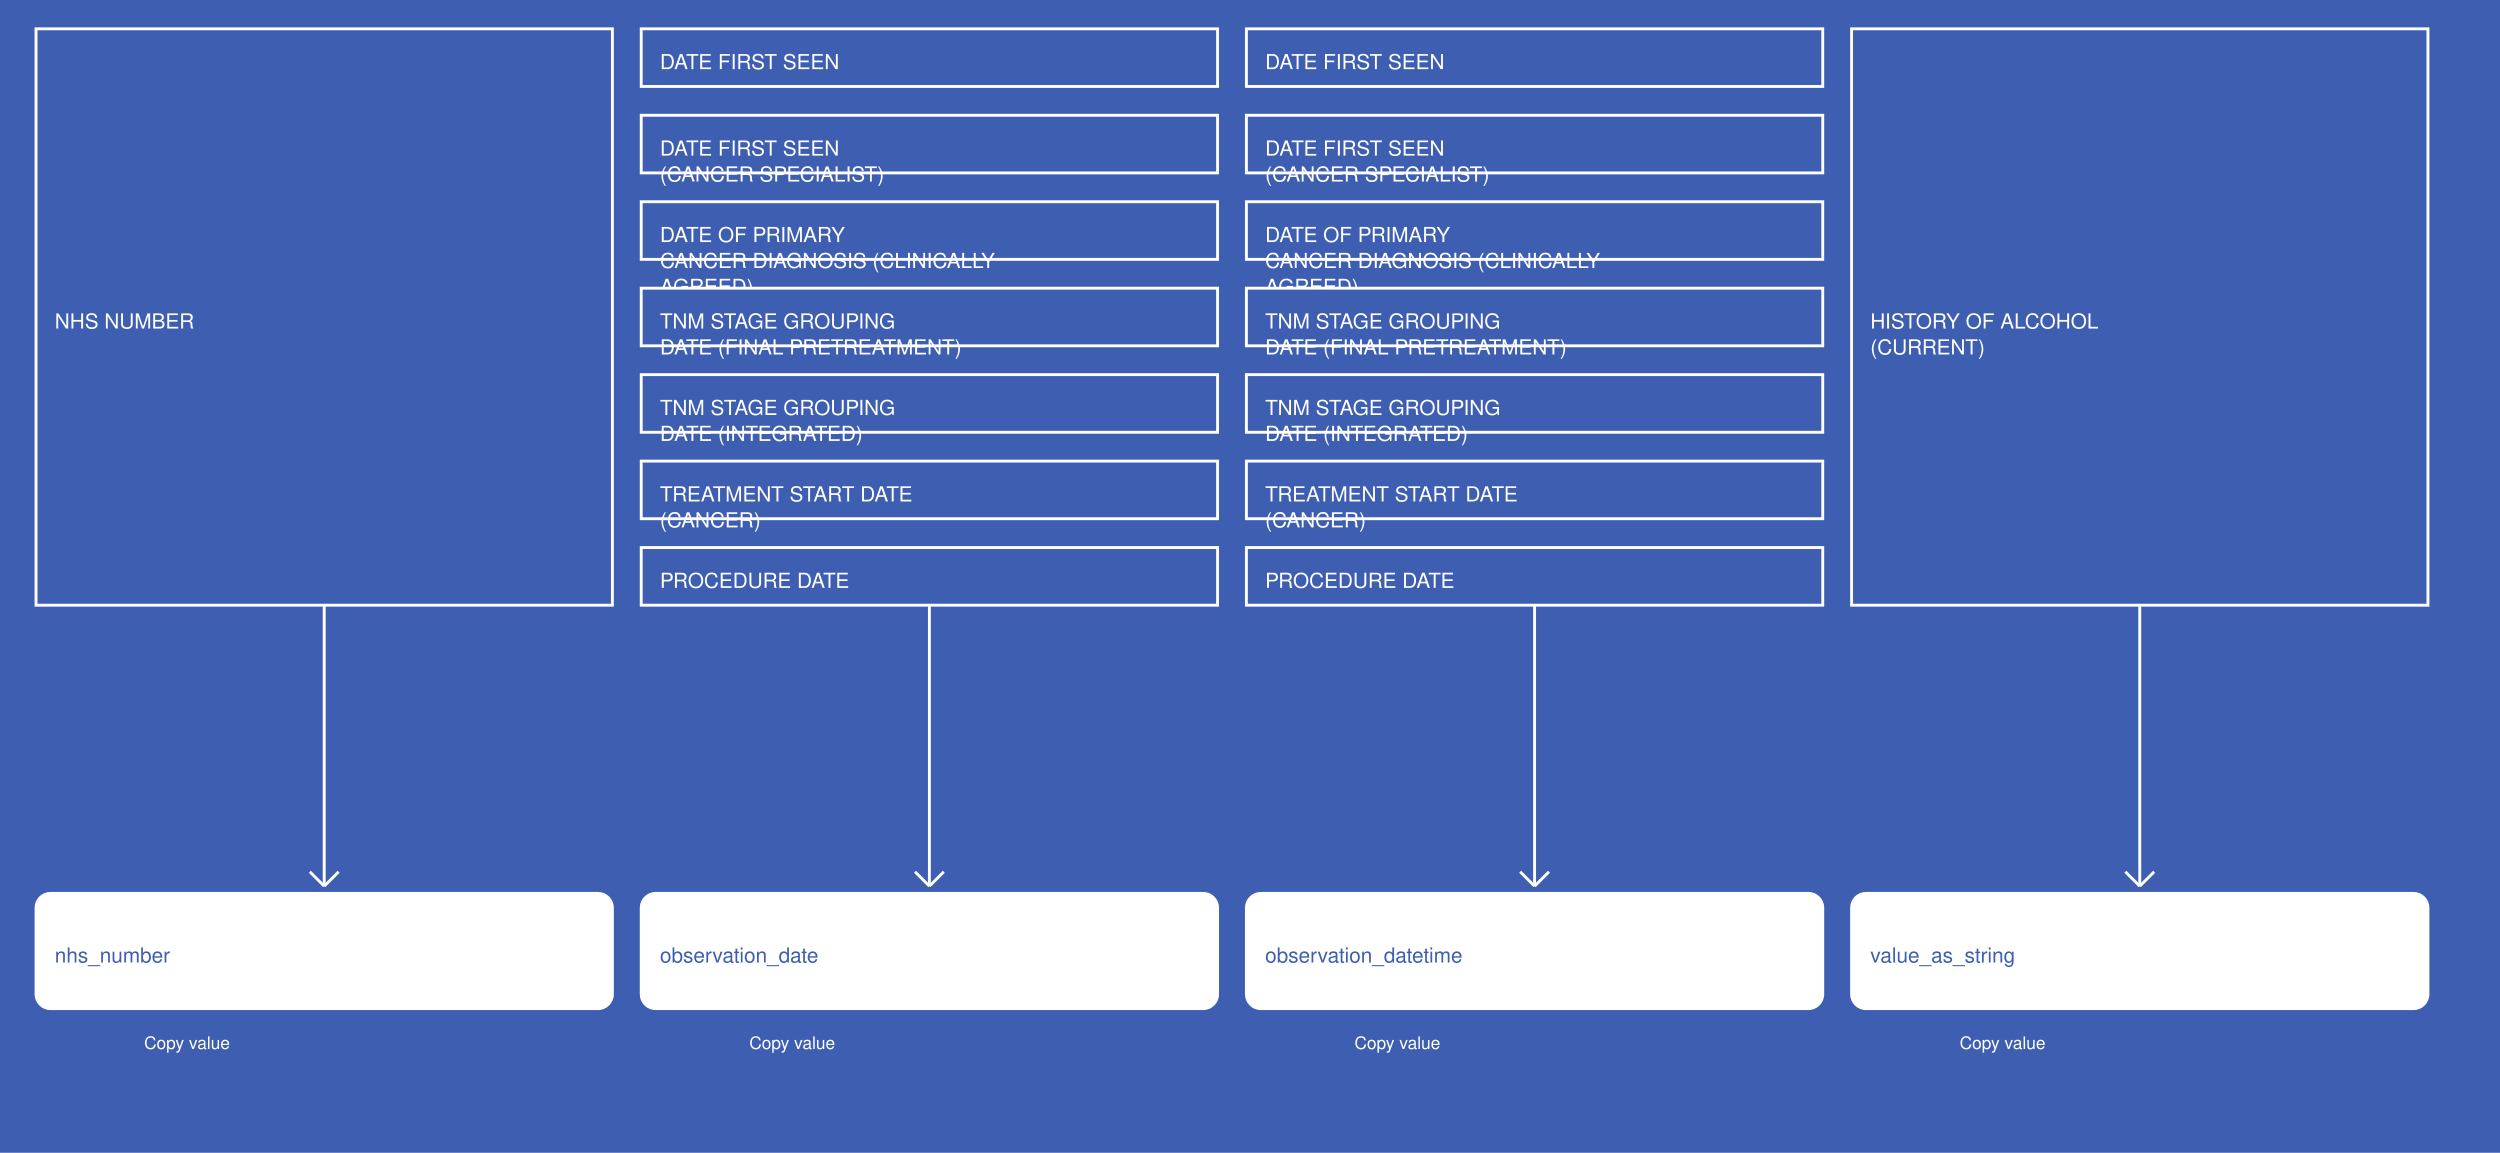
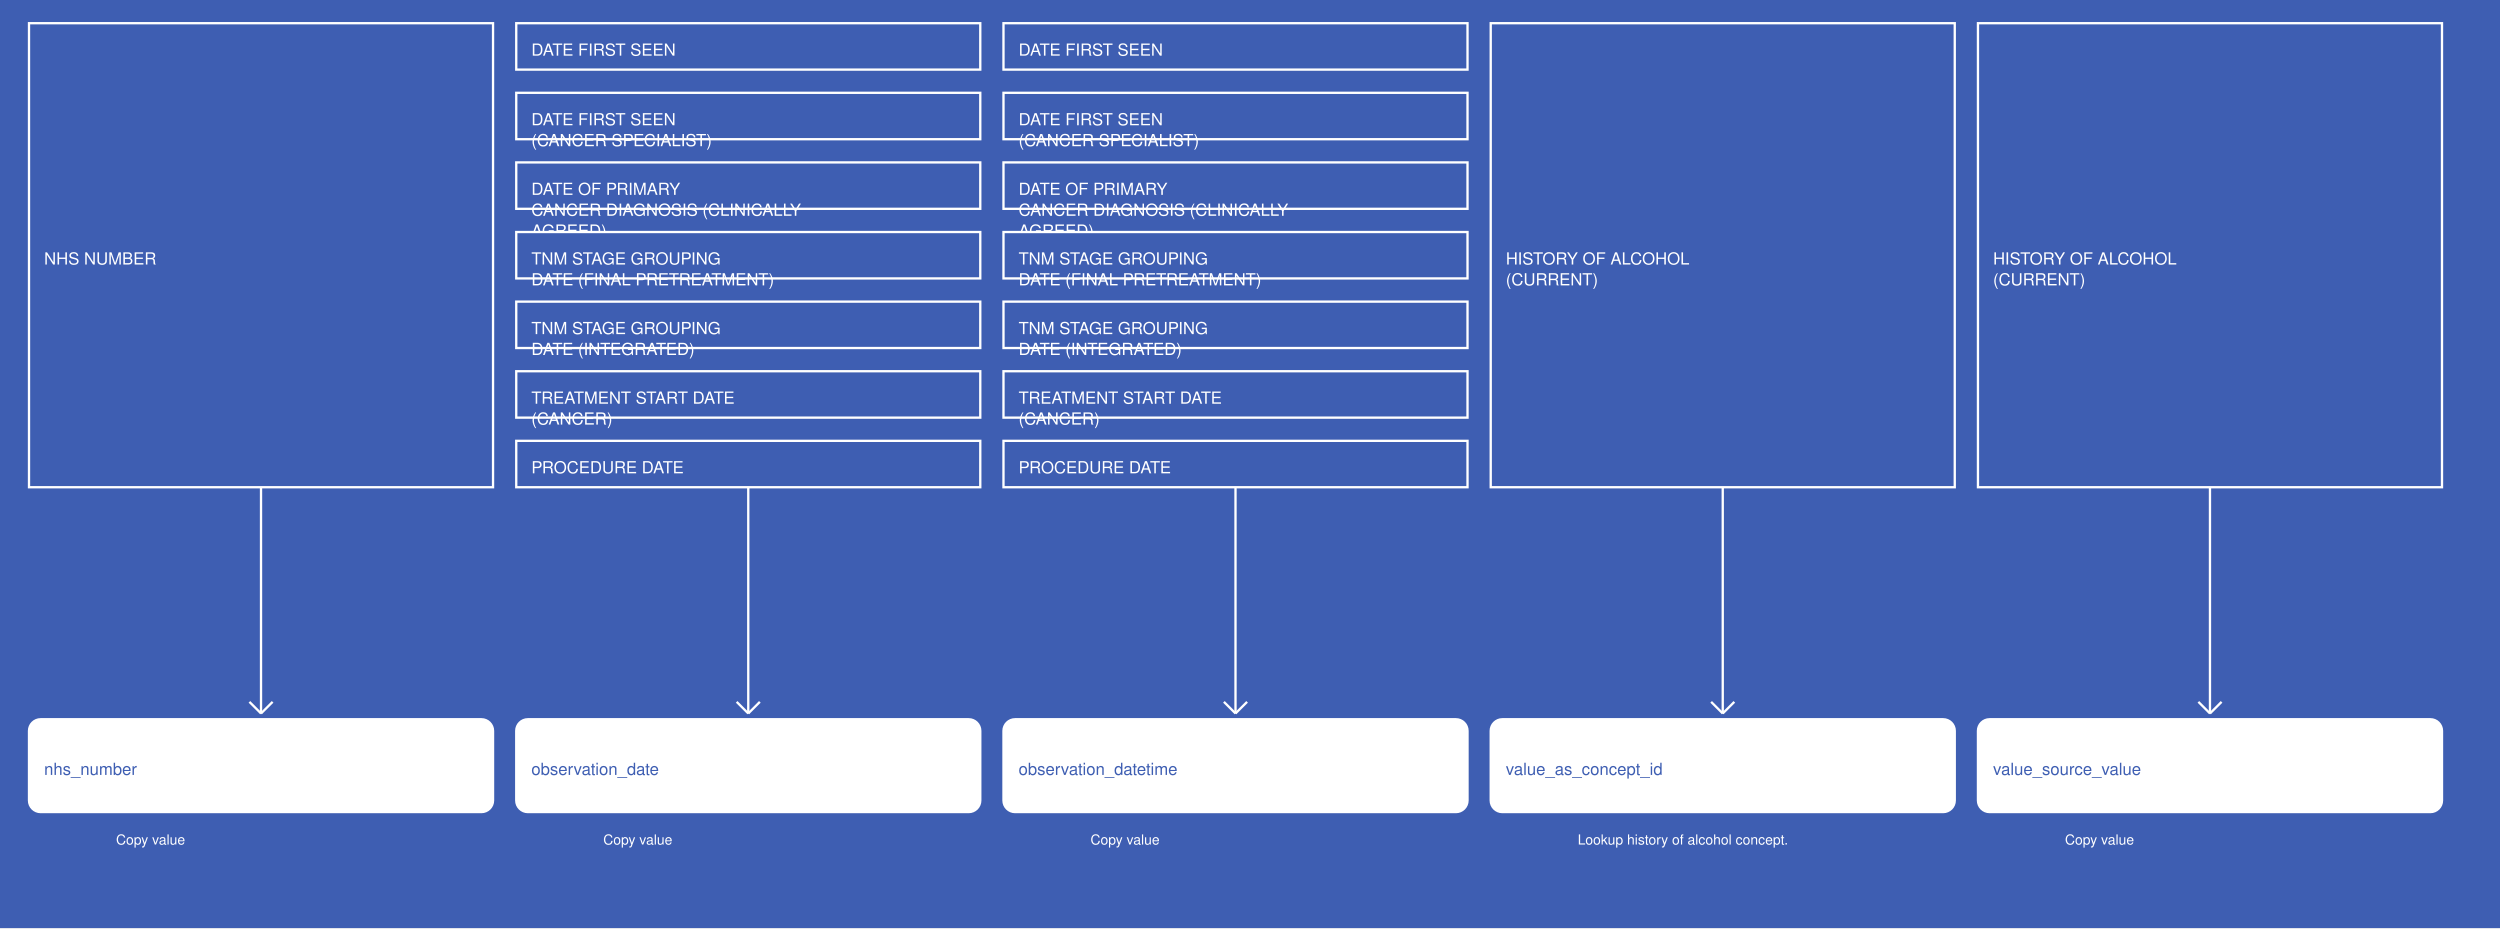
- <svg xmlns="http://www.w3.org/2000/svg" width="1735" height="800">
+ <svg xmlns="http://www.w3.org/2000/svg" width="2155" height="800">
  <rect width="100%" height="100%" fill="#3E5EB2" />
  <g>
    <rect x="25" y="20" width="400" height="400" fill="#3E5EB2" stroke="white" stroke-width="2" />
    <text x="38" y="228" fill="white" font-family="Helvetica" font-size="1.2em" text-anchor="start">NHS NUMBER</text>
  </g>
  <g>
    <line x1="225" y1="420" x2="225" y2="615" stroke="white" stroke-width="2" />
    <line x1="215" y1="605" x2="225" y2="615" stroke="white" stroke-width="2" />
    <line x1="235" y1="605" x2="225" y2="615" stroke="white" stroke-width="2" />
    <text x="100" y="728" fill="white" font-size="1em" font-family="Helvetica">Copy value</text>
  </g>
  <g>
    <rect x="25" y="620" width="400" height="80" fill="white" stroke="white" stroke-width="2" rx="10" />
    <text x="38" y="668" fill="#3E5EB2" font-family="Helvetica" font-size="1.2em" text-anchor="start">nhs_number</text>
  </g>
  <g>
    <rect x="445" y="20" width="400" height="40" fill="#3E5EB2" stroke="white" stroke-width="2" />
    <text x="458" y="48" fill="white" font-family="Helvetica" font-size="1.2em" text-anchor="start">DATE FIRST SEEN</text>
  </g>
  <g>
    <rect x="445" y="80" width="400" height="40" fill="#3E5EB2" stroke="white" stroke-width="2" />
    <text x="458" y="108" fill="white" font-family="Helvetica" font-size="1.2em" text-anchor="start">DATE FIRST SEEN</text>
    <text x="458" y="126" fill="white" font-family="Helvetica" font-size="1.2em" text-anchor="start">(CANCER SPECIALIST)</text>
  </g>
  <g>
    <rect x="445" y="140" width="400" height="40" fill="#3E5EB2" stroke="white" stroke-width="2" />
    <text x="458" y="168" fill="white" font-family="Helvetica" font-size="1.2em" text-anchor="start">DATE OF PRIMARY</text>
    <text x="458" y="186" fill="white" font-family="Helvetica" font-size="1.2em" text-anchor="start">CANCER DIAGNOSIS (CLINICALLY</text>
    <text x="458" y="204" fill="white" font-family="Helvetica" font-size="1.2em" text-anchor="start">AGREED)</text>
  </g>
  <g>
    <rect x="445" y="200" width="400" height="40" fill="#3E5EB2" stroke="white" stroke-width="2" />
    <text x="458" y="228" fill="white" font-family="Helvetica" font-size="1.2em" text-anchor="start">TNM STAGE GROUPING</text>
    <text x="458" y="246" fill="white" font-family="Helvetica" font-size="1.2em" text-anchor="start">DATE (FINAL PRETREATMENT)</text>
  </g>
  <g>
    <rect x="445" y="260" width="400" height="40" fill="#3E5EB2" stroke="white" stroke-width="2" />
    <text x="458" y="288" fill="white" font-family="Helvetica" font-size="1.2em" text-anchor="start">TNM STAGE GROUPING</text>
    <text x="458" y="306" fill="white" font-family="Helvetica" font-size="1.2em" text-anchor="start">DATE (INTEGRATED)</text>
  </g>
  <g>
    <rect x="445" y="320" width="400" height="40" fill="#3E5EB2" stroke="white" stroke-width="2" />
    <text x="458" y="348" fill="white" font-family="Helvetica" font-size="1.2em" text-anchor="start">TREATMENT START DATE</text>
    <text x="458" y="366" fill="white" font-family="Helvetica" font-size="1.2em" text-anchor="start">(CANCER)</text>
  </g>
  <g>
    <rect x="445" y="380" width="400" height="40" fill="#3E5EB2" stroke="white" stroke-width="2" />
    <text x="458" y="408" fill="white" font-family="Helvetica" font-size="1.2em" text-anchor="start">PROCEDURE DATE</text>
  </g>
  <g>
    <line x1="645" y1="420" x2="645" y2="615" stroke="white" stroke-width="2" />
    <line x1="635" y1="605" x2="645" y2="615" stroke="white" stroke-width="2" />
    <line x1="655" y1="605" x2="645" y2="615" stroke="white" stroke-width="2" />
    <text x="520" y="728" fill="white" font-size="1em" font-family="Helvetica">Copy value</text>
  </g>
  <g>
    <rect x="445" y="620" width="400" height="80" fill="white" stroke="white" stroke-width="2" rx="10" />
    <text x="458" y="668" fill="#3E5EB2" font-family="Helvetica" font-size="1.2em" text-anchor="start">observation_date</text>
  </g>
  <g>
    <rect x="865" y="20" width="400" height="40" fill="#3E5EB2" stroke="white" stroke-width="2" />
    <text x="878" y="48" fill="white" font-family="Helvetica" font-size="1.2em" text-anchor="start">DATE FIRST SEEN</text>
  </g>
  <g>
    <rect x="865" y="80" width="400" height="40" fill="#3E5EB2" stroke="white" stroke-width="2" />
    <text x="878" y="108" fill="white" font-family="Helvetica" font-size="1.2em" text-anchor="start">DATE FIRST SEEN</text>
    <text x="878" y="126" fill="white" font-family="Helvetica" font-size="1.2em" text-anchor="start">(CANCER SPECIALIST)</text>
  </g>
  <g>
    <rect x="865" y="140" width="400" height="40" fill="#3E5EB2" stroke="white" stroke-width="2" />
    <text x="878" y="168" fill="white" font-family="Helvetica" font-size="1.2em" text-anchor="start">DATE OF PRIMARY</text>
    <text x="878" y="186" fill="white" font-family="Helvetica" font-size="1.2em" text-anchor="start">CANCER DIAGNOSIS (CLINICALLY</text>
    <text x="878" y="204" fill="white" font-family="Helvetica" font-size="1.2em" text-anchor="start">AGREED)</text>
  </g>
  <g>
    <rect x="865" y="200" width="400" height="40" fill="#3E5EB2" stroke="white" stroke-width="2" />
    <text x="878" y="228" fill="white" font-family="Helvetica" font-size="1.2em" text-anchor="start">TNM STAGE GROUPING</text>
    <text x="878" y="246" fill="white" font-family="Helvetica" font-size="1.2em" text-anchor="start">DATE (FINAL PRETREATMENT)</text>
  </g>
  <g>
    <rect x="865" y="260" width="400" height="40" fill="#3E5EB2" stroke="white" stroke-width="2" />
    <text x="878" y="288" fill="white" font-family="Helvetica" font-size="1.2em" text-anchor="start">TNM STAGE GROUPING</text>
    <text x="878" y="306" fill="white" font-family="Helvetica" font-size="1.2em" text-anchor="start">DATE (INTEGRATED)</text>
  </g>
  <g>
    <rect x="865" y="320" width="400" height="40" fill="#3E5EB2" stroke="white" stroke-width="2" />
    <text x="878" y="348" fill="white" font-family="Helvetica" font-size="1.2em" text-anchor="start">TREATMENT START DATE</text>
    <text x="878" y="366" fill="white" font-family="Helvetica" font-size="1.2em" text-anchor="start">(CANCER)</text>
  </g>
  <g>
    <rect x="865" y="380" width="400" height="40" fill="#3E5EB2" stroke="white" stroke-width="2" />
    <text x="878" y="408" fill="white" font-family="Helvetica" font-size="1.2em" text-anchor="start">PROCEDURE DATE</text>
  </g>
  <g>
    <line x1="1065" y1="420" x2="1065" y2="615" stroke="white" stroke-width="2" />
    <line x1="1055" y1="605" x2="1065" y2="615" stroke="white" stroke-width="2" />
    <line x1="1075" y1="605" x2="1065" y2="615" stroke="white" stroke-width="2" />
    <text x="940" y="728" fill="white" font-size="1em" font-family="Helvetica">Copy value</text>
  </g>
  <g>
    <rect x="865" y="620" width="400" height="80" fill="white" stroke="white" stroke-width="2" rx="10" />
    <text x="878" y="668" fill="#3E5EB2" font-family="Helvetica" font-size="1.2em" text-anchor="start">observation_datetime</text>
  </g>
  <g>
    <rect x="1285" y="20" width="400" height="400" fill="#3E5EB2" stroke="white" stroke-width="2" />
    <text x="1298" y="228" fill="white" font-family="Helvetica" font-size="1.2em" text-anchor="start">HISTORY OF ALCOHOL</text>
    <text x="1298" y="246" fill="white" font-family="Helvetica" font-size="1.2em" text-anchor="start">(CURRENT)</text>
  </g>
  <g>
    <line x1="1485" y1="420" x2="1485" y2="615" stroke="white" stroke-width="2" />
    <line x1="1475" y1="605" x2="1485" y2="615" stroke="white" stroke-width="2" />
    <line x1="1495" y1="605" x2="1485" y2="615" stroke="white" stroke-width="2" />
-     <text x="1360" y="728" fill="white" font-size="1em" font-family="Helvetica">Copy value</text>
+     <text x="1360" y="728" fill="white" font-size="1em" font-family="Helvetica">Lookup history of alcohol concept.</text>
  </g>
  <g>
    <rect x="1285" y="620" width="400" height="80" fill="white" stroke="white" stroke-width="2" rx="10" />
-     <text x="1298" y="668" fill="#3E5EB2" font-family="Helvetica" font-size="1.2em" text-anchor="start">value_as_string</text>
+     <text x="1298" y="668" fill="#3E5EB2" font-family="Helvetica" font-size="1.2em" text-anchor="start">value_as_concept_id</text>
+   </g>
+   <g>
+     <rect x="1705" y="20" width="400" height="400" fill="#3E5EB2" stroke="white" stroke-width="2" />
+     <text x="1718" y="228" fill="white" font-family="Helvetica" font-size="1.2em" text-anchor="start">HISTORY OF ALCOHOL</text>
+     <text x="1718" y="246" fill="white" font-family="Helvetica" font-size="1.2em" text-anchor="start">(CURRENT)</text>
+   </g>
+   <g>
+     <line x1="1905" y1="420" x2="1905" y2="615" stroke="white" stroke-width="2" />
+     <line x1="1895" y1="605" x2="1905" y2="615" stroke="white" stroke-width="2" />
+     <line x1="1915" y1="605" x2="1905" y2="615" stroke="white" stroke-width="2" />
+     <text x="1780" y="728" fill="white" font-size="1em" font-family="Helvetica">Copy value</text>
+   </g>
+   <g>
+     <rect x="1705" y="620" width="400" height="80" fill="white" stroke="white" stroke-width="2" rx="10" />
+     <text x="1718" y="668" fill="#3E5EB2" font-family="Helvetica" font-size="1.2em" text-anchor="start">value_source_value</text>
  </g>
</svg>
